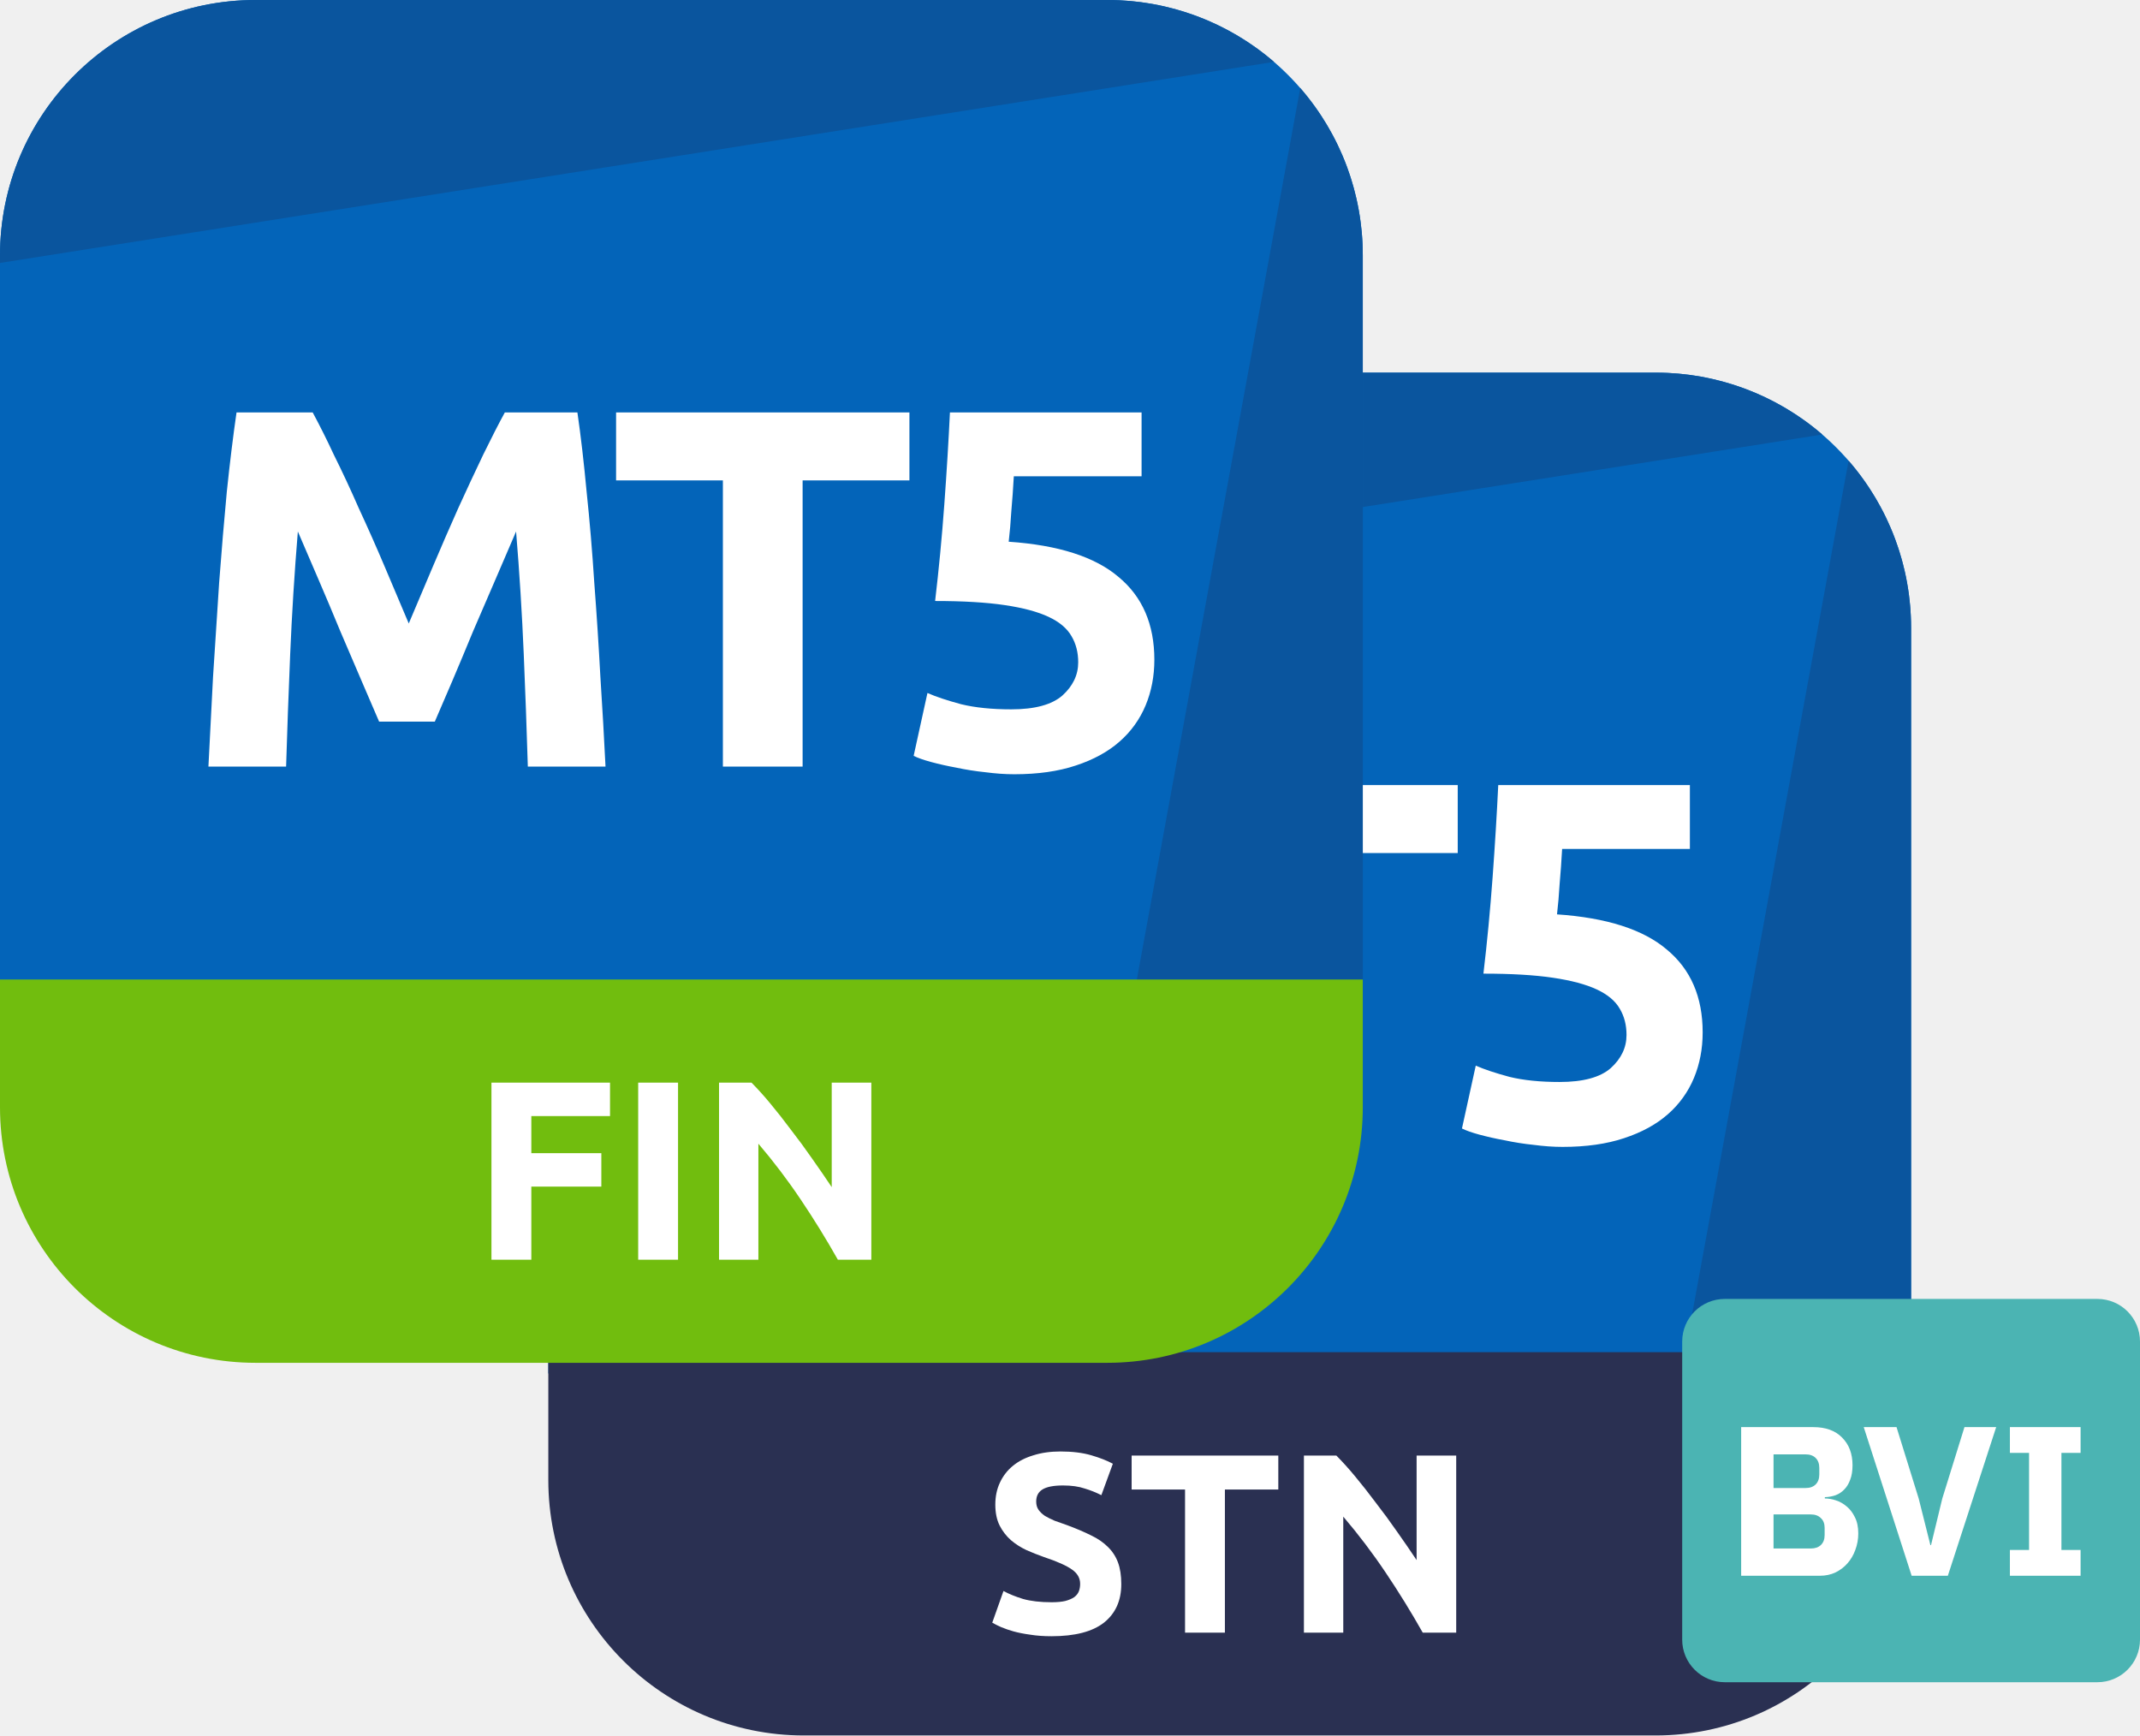
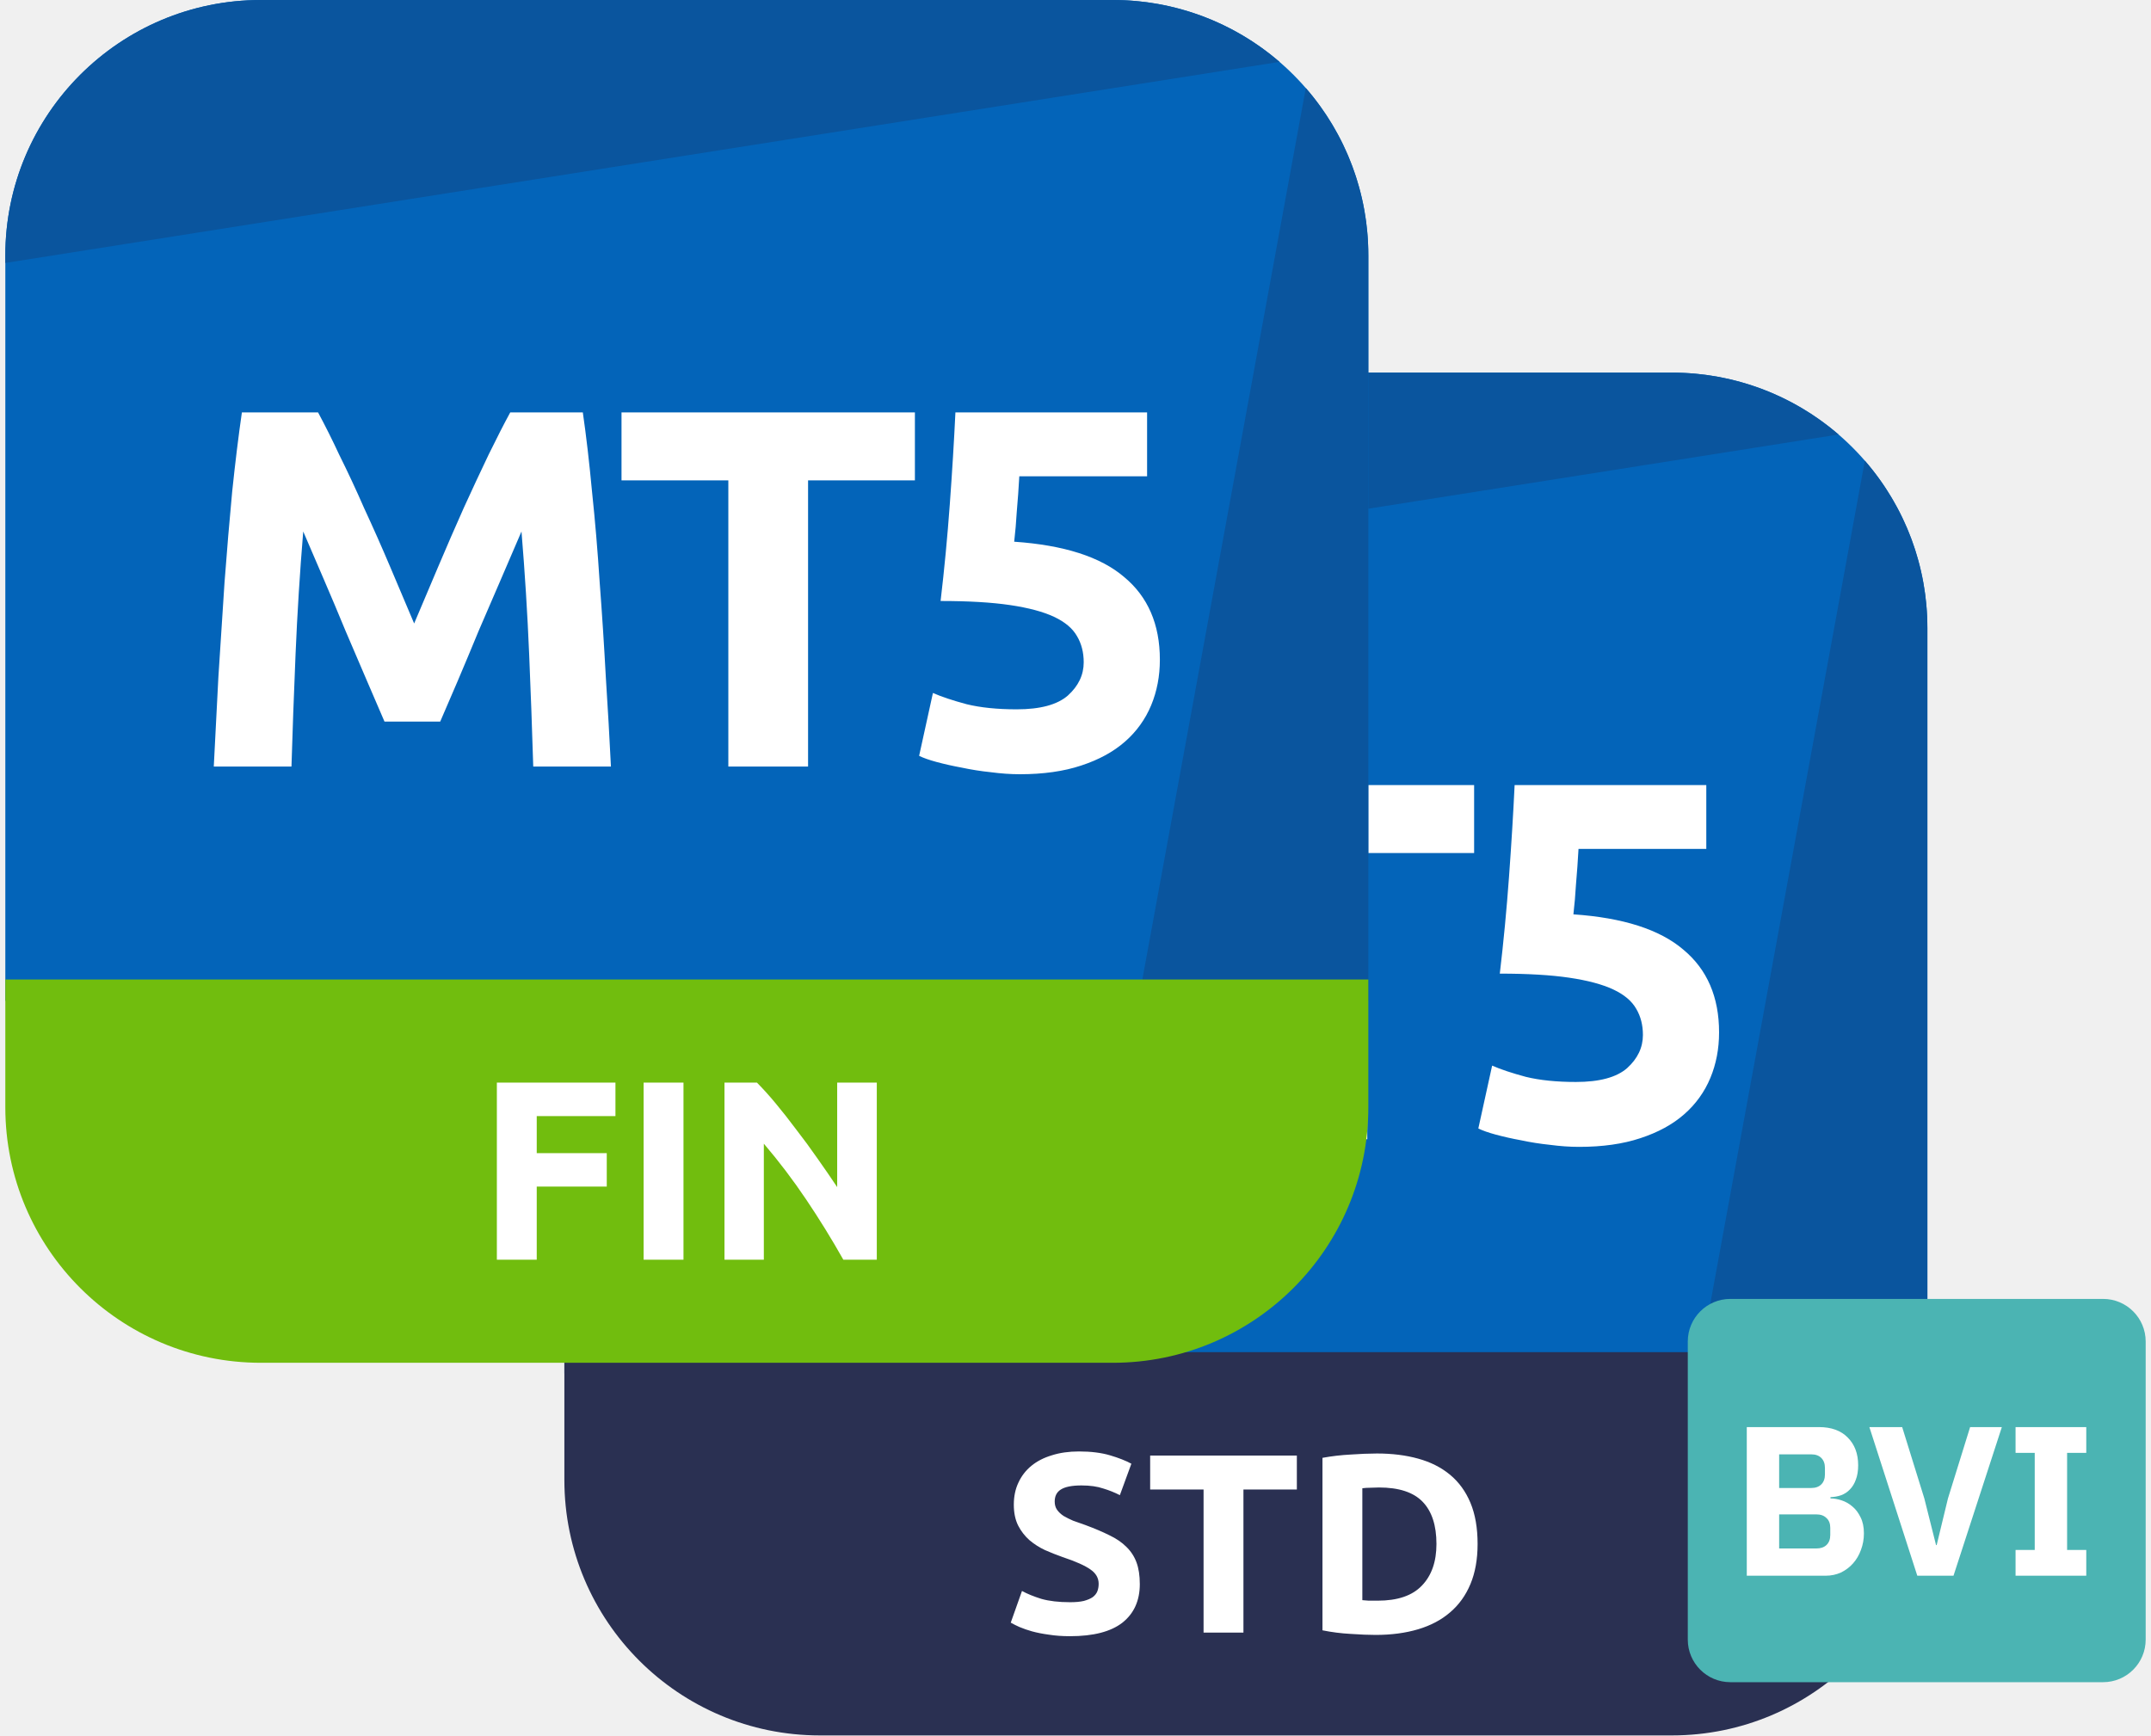
- <svg xmlns="http://www.w3.org/2000/svg" viewBox="0 0 201 163" fill="none">
-   <g clip-path="url(#prefix__clip0_29417_160612)">
-     <path d="M155.5 35h-80c-13.255 0-24 10.745-24 24v70h128V59c0-13.255-10.745-24-24-24z" fill="#0364B9" />
-     <path d="M75.5 35c-13.255 0-24 10.745-24 24v.697l119.658-18.886A23.907 23.907 0 00155.5 35h-80zM179.5 59a23.911 23.911 0 00-5.872-15.73l-15.717 85.729L179.5 129V59z" fill="#0A559E" />
-     <path d="M51.5 127h128v12c0 13.255-10.745 24-24 24h-80c-13.255 0-24-10.745-24-24v-12z" fill="#2A3052" />
-     <path d="M80.869 73.736a74.58 74.58 0 011.968 3.936 110.985 110.985 0 012.352 5.04 178.29 178.29 0 012.448 5.52l2.256 5.328 2.256-5.328c.8-1.888 1.6-3.728 2.4-5.52a295.836 295.836 0 012.352-5.04c.768-1.568 1.44-2.88 2.016-3.936h6.816c.32 2.208.608 4.688.864 7.44.288 2.72.528 5.568.72 8.544.224 2.944.416 5.904.576 8.88.192 2.976.352 5.776.48 8.4h-7.296a863.617 863.617 0 00-.384-10.56c-.16-3.808-.4-7.648-.72-11.52-.576 1.344-1.216 2.832-1.92 4.464L95.94 94.28c-.672 1.632-1.328 3.2-1.968 4.704a473.837 473.837 0 00-1.632 3.792h-5.232c-.448-1.056-.992-2.32-1.632-3.792a1038.46 1038.46 0 00-2.016-4.704 319.14 319.14 0 00-2.064-4.896c-.704-1.632-1.344-3.12-1.92-4.464-.32 3.872-.56 7.712-.72 11.52-.16 3.808-.288 7.328-.384 10.56h-7.296c.128-2.624.272-5.424.432-8.4.192-2.976.384-5.936.576-8.88.224-2.976.464-5.824.72-8.544.288-2.752.592-5.232.912-7.44h7.152zM136.918 73.736v6.384h-10.032V107h-7.488V80.12h-10.032v-6.384h27.552zM152.771 97.208c0-.928-.208-1.744-.624-2.448-.416-.736-1.136-1.344-2.16-1.824-1.024-.48-2.4-.848-4.128-1.104-1.728-.256-3.904-.384-6.528-.384.352-2.976.64-6 .864-9.072.224-3.072.4-5.952.528-8.64h18v6h-12a103.676 103.676 0 01-.24 3.36 48.105 48.105 0 01-.24 2.784c4.672.32 8.112 1.424 10.32 3.312 2.24 1.856 3.36 4.448 3.36 7.776 0 1.536-.272 2.96-.816 4.272a9.19 9.19 0 01-2.448 3.408c-1.088.96-2.464 1.712-4.128 2.256-1.632.544-3.552.816-5.76.816-.864 0-1.776-.064-2.736-.192a25.64 25.64 0 01-2.736-.432 29.177 29.177 0 01-2.352-.528c-.704-.192-1.248-.384-1.632-.576l1.296-5.904c.8.352 1.856.704 3.168 1.056 1.312.32 2.88.48 4.704.48 2.208 0 3.808-.432 4.8-1.296.992-.896 1.488-1.936 1.488-3.12zM98.765 150.488c.528 0 .96-.04 1.296-.12.352-.096.632-.216.84-.36.208-.16.352-.344.432-.552.08-.208.12-.44.12-.696 0-.544-.256-.992-.768-1.344-.512-.368-1.392-.76-2.64-1.176a23.045 23.045 0 01-1.632-.648 6.534 6.534 0 01-1.464-.936 4.678 4.678 0 01-1.056-1.368c-.272-.544-.408-1.2-.408-1.968s.144-1.456.432-2.064a4.404 4.404 0 011.224-1.584c.528-.432 1.168-.76 1.92-.984.752-.24 1.6-.36 2.544-.36 1.12 0 2.088.12 2.904.36.816.24 1.488.504 2.016.792l-1.08 2.952a9.322 9.322 0 00-1.56-.624c-.56-.192-1.24-.288-2.04-.288-.896 0-1.544.128-1.944.384-.384.24-.576.616-.576 1.128 0 .304.072.56.216.768.144.208.344.4.6.576.272.16.576.312.912.456.352.128.736.264 1.152.408.864.32 1.616.64 2.256.96.64.304 1.168.664 1.584 1.08.432.416.752.904.96 1.464.208.56.312 1.24.312 2.04 0 1.552-.544 2.76-1.632 3.624-1.088.848-2.728 1.272-4.92 1.272-.736 0-1.4-.048-1.992-.144-.592-.08-1.12-.184-1.584-.312a9.939 9.939 0 01-1.176-.408 9.642 9.642 0 01-.816-.408l1.056-2.976c.496.272 1.104.52 1.824.744.736.208 1.632.312 2.688.312zM120.065 136.712v3.192h-5.016v13.44h-3.744v-13.44h-5.016v-3.192h13.776zM133.631 153.344a83.693 83.693 0 00-3.48-5.64 57.318 57.318 0 00-3.984-5.256v10.896h-3.696v-16.632h3.048a29.325 29.325 0 011.752 1.944c.64.768 1.288 1.592 1.944 2.472a62.643 62.643 0 011.992 2.712c.656.928 1.272 1.824 1.848 2.688v-9.816h3.72v16.632h-3.144z" fill="#fff" />
+ <svg xmlns="http://www.w3.org/2000/svg" fill="none" viewBox="0 0 202 163">
+   <g clip-path="url(#a)">
+     <path fill="#0364B9" d="M157 35H77c-13.255 0-24 10.745-24 24v70h128V59c0-13.255-10.745-24-24-24Z" />
+     <path fill="#0A559E" d="M77 35c-13.255 0-24 10.745-24 24v.697l119.658-18.886A23.907 23.907 0 0 0 157 35H77ZM181 59a23.911 23.911 0 0 0-5.872-15.73l-15.717 85.729L181 129V59Z" />
+     <path fill="#2A3052" d="M53 127h128v12c0 13.255-10.745 24-24 24H77c-13.255 0-24-10.745-24-24v-12Z" />
+     <path fill="#fff" d="M82.385 73.736a74.58 74.58 0 0 1 1.968 3.936 110.985 110.985 0 0 1 2.352 5.04 178.29 178.29 0 0 1 2.448 5.52l2.255 5.328 2.257-5.328c.8-1.888 1.6-3.728 2.4-5.52a295.836 295.836 0 0 1 2.352-5.04c.767-1.568 1.44-2.88 2.016-3.936h6.816c.32 2.208.608 4.688.864 7.44.288 2.72.528 5.568.72 8.544.224 2.944.416 5.904.576 8.88.192 2.976.352 5.776.48 8.4h-7.296a863.617 863.617 0 0 0-.384-10.56c-.16-3.808-.4-7.648-.72-11.52-.576 1.344-1.216 2.832-1.92 4.464l-2.112 4.896c-.672 1.632-1.328 3.2-1.968 4.704a473.837 473.837 0 0 0-1.633 3.792h-5.231c-.448-1.056-.993-2.32-1.632-3.792a1038.46 1038.46 0 0 0-2.016-4.704 319.14 319.14 0 0 0-2.065-4.896c-.704-1.632-1.344-3.12-1.92-4.464-.32 3.872-.56 7.712-.72 11.52-.16 3.808-.288 7.328-.384 10.56h-7.296c.129-2.624.273-5.424.433-8.4.191-2.976.383-5.936.575-8.88.225-2.976.465-5.824.72-8.544.289-2.752.593-5.232.913-7.44h7.151ZM138.434 73.736v6.384h-10.032V107h-7.488V80.12h-10.032v-6.384h27.552ZM154.286 97.208c0-.928-.208-1.744-.624-2.448-.416-.736-1.136-1.344-2.16-1.824-1.024-.48-2.4-.848-4.128-1.104-1.728-.256-3.904-.384-6.528-.384.352-2.976.64-6 .864-9.072.224-3.072.4-5.952.528-8.64h18v6h-12a103.676 103.676 0 0 1-.24 3.36 48.105 48.105 0 0 1-.24 2.784c4.672.32 8.112 1.424 10.32 3.312 2.24 1.856 3.36 4.448 3.36 7.776 0 1.536-.272 2.96-.816 4.272a9.19 9.19 0 0 1-2.448 3.408c-1.088.96-2.464 1.712-4.128 2.256-1.632.544-3.552.816-5.76.816-.864 0-1.776-.064-2.736-.192a25.64 25.64 0 0 1-2.736-.432 29.177 29.177 0 0 1-2.352-.528c-.704-.192-1.248-.384-1.632-.576l1.296-5.904c.8.352 1.856.704 3.168 1.056 1.312.32 2.88.48 4.704.48 2.208 0 3.808-.432 4.8-1.296.992-.896 1.488-1.936 1.488-3.12ZM100.487 150.488c.528 0 .96-.04 1.296-.12.352-.096.632-.216.84-.36.208-.16.352-.344.432-.552.08-.208.12-.44.12-.696 0-.544-.256-.992-.768-1.344-.512-.368-1.392-.76-2.64-1.176a23.026 23.026 0 0 1-1.632-.648 6.535 6.535 0 0 1-1.464-.936 4.68 4.68 0 0 1-1.056-1.368c-.272-.544-.408-1.2-.408-1.968s.144-1.456.432-2.064a4.403 4.403 0 0 1 1.224-1.584c.528-.432 1.168-.76 1.92-.984.752-.24 1.6-.36 2.544-.36 1.12 0 2.088.12 2.904.36.816.24 1.488.504 2.016.792l-1.08 2.952a9.322 9.322 0 0 0-1.56-.624c-.56-.192-1.24-.288-2.04-.288-.896 0-1.544.128-1.944.384-.384.24-.576.616-.576 1.128 0 .304.072.56.216.768.144.208.344.4.6.576.272.16.576.312.912.456.352.128.736.264 1.152.408.864.32 1.616.64 2.256.96.64.304 1.168.664 1.584 1.08.432.416.752.904.96 1.464.208.56.312 1.24.312 2.04 0 1.552-.544 2.76-1.632 3.624-1.088.848-2.728 1.272-4.92 1.272-.736 0-1.4-.048-1.992-.144-.592-.08-1.12-.184-1.584-.312a9.934 9.934 0 0 1-1.176-.408 9.624 9.624 0 0 1-.816-.408l1.056-2.976c.496.272 1.104.52 1.824.744.736.208 1.632.312 2.688.312ZM121.787 136.712v3.192h-5.016v13.44h-3.744v-13.44h-5.016v-3.192h13.776ZM127.937 150.296c.176.016.376.032.6.048h.84c1.872 0 3.256-.472 4.152-1.416.912-.944 1.368-2.248 1.368-3.912 0-1.744-.432-3.064-1.296-3.96-.864-.896-2.232-1.344-4.104-1.344-.256 0-.52.008-.792.024-.272 0-.528.016-.768.048v10.512Zm10.824-5.28c0 1.44-.224 2.696-.672 3.768-.448 1.072-1.088 1.96-1.92 2.664-.816.704-1.816 1.232-3 1.584-1.184.352-2.512.528-3.984.528-.672 0-1.456-.032-2.352-.096a18.044 18.044 0 0 1-2.64-.336v-16.2c.864-.16 1.76-.264 2.688-.312a36.628 36.628 0 0 1 2.424-.096c1.424 0 2.712.16 3.864.48 1.168.32 2.168.824 3 1.512.832.688 1.472 1.568 1.92 2.64.448 1.072.672 2.36.672 3.864Z" />
  </g>
-   <g clip-path="url(#prefix__clip1_29417_160612)">
-     <path d="M197 122h-35a4 4 0 00-4 4v28a4 4 0 004 4h35a4 4 0 004-4v-28a4 4 0 00-4-4z" fill="#4BB4B3" />
-     <path d="M163.539 134.04h6.78c1.16 0 2.06.327 2.7.98.653.653.98 1.52.98 2.6 0 .533-.073.987-.22 1.36-.133.373-.32.68-.56.92-.227.24-.5.42-.82.54-.307.107-.64.167-1 .18v.12c.333 0 .68.06 1.04.18.373.12.713.313 1.02.58.307.253.56.587.76 1 .213.413.32.92.32 1.52 0 .547-.093 1.067-.28 1.56-.173.48-.42.9-.74 1.26s-.7.647-1.14.86c-.44.2-.92.3-1.44.3h-7.4v-13.96zm3.04 11.4h3.5c.4 0 .713-.107.94-.32.24-.227.36-.54.36-.94v-.68c0-.4-.12-.707-.36-.92-.227-.227-.54-.34-.94-.34h-3.5v3.2zm0-5.68h3.02c.4 0 .713-.113.94-.34.227-.227.34-.54.34-.94v-.6c0-.4-.113-.713-.34-.94-.227-.227-.54-.34-.94-.34h-3.02v3.16zm12.973 8.24l-4.5-13.96h3.08l2.08 6.7 1.1 4.38h.06l1.06-4.38 2.08-6.7h2.98l-4.54 13.96h-3.4zm9.228 0v-2.42h1.8v-9.12h-1.8v-2.42h6.64v2.42h-1.8v9.12h1.8V148h-6.64z" fill="#fff" />
-   </g>
-   <g clip-path="url(#prefix__clip2_29417_160612)">
-     <path d="M104 0H24C10.745 0 0 10.745 0 24v70h128V24c0-13.255-10.745-24-24-24z" fill="#0364B9" />
-     <path d="M24 0C10.745 0 0 10.745 0 24v.697L119.658 5.811A23.907 23.907 0 00104 0H24zM128 24a23.911 23.911 0 00-5.872-15.73l-15.717 85.729L128 94V24z" fill="#0A559E" />
-     <path d="M0 92h128v12c0 13.255-10.745 24-24 24H24c-13.255 0-24-10.745-24-24V92z" fill="#71BD0E" />
-     <path d="M29.369 38.736a74.58 74.58 0 011.968 3.936 110.985 110.985 0 012.352 5.04 178.29 178.29 0 012.448 5.52l2.256 5.328 2.256-5.328c.8-1.888 1.6-3.728 2.4-5.52a295.836 295.836 0 012.352-5.04c.768-1.568 1.44-2.88 2.016-3.936h6.816c.32 2.208.608 4.688.864 7.44.288 2.72.528 5.568.72 8.544.224 2.944.416 5.904.576 8.88.192 2.976.352 5.776.48 8.4h-7.296a863.617 863.617 0 00-.384-10.56c-.16-3.808-.4-7.648-.72-11.52-.576 1.344-1.216 2.832-1.92 4.464L44.44 59.28c-.672 1.632-1.328 3.2-1.968 4.704a473.837 473.837 0 00-1.632 3.792h-5.232c-.448-1.056-.992-2.32-1.632-3.792a1038.46 1038.46 0 00-2.016-4.704 319.14 319.14 0 00-2.064-4.896c-.704-1.632-1.344-3.12-1.92-4.464-.32 3.872-.56 7.712-.72 11.52-.16 3.808-.288 7.328-.384 10.56h-7.296c.128-2.624.272-5.424.432-8.4.192-2.976.384-5.936.576-8.88.224-2.976.464-5.824.72-8.544.288-2.752.592-5.232.912-7.44h7.152zM85.418 38.736v6.384H75.386V72h-7.488V45.12H57.866v-6.384h27.552zM101.271 62.208c0-.928-.208-1.744-.624-2.448-.416-.736-1.136-1.344-2.16-1.824-1.024-.48-2.4-.848-4.128-1.104-1.728-.256-3.904-.384-6.528-.384.352-2.976.64-6 .864-9.072.224-3.072.4-5.952.528-8.64h18v6h-12a103.676 103.676 0 01-.24 3.36 48.105 48.105 0 01-.24 2.784c4.672.32 8.112 1.424 10.32 3.312 2.24 1.856 3.36 4.448 3.36 7.776 0 1.536-.272 2.96-.816 4.272a9.19 9.19 0 01-2.448 3.408c-1.088.96-2.464 1.712-4.128 2.256-1.632.544-3.552.816-5.76.816-.864 0-1.776-.064-2.736-.192a25.64 25.64 0 01-2.736-.432 29.177 29.177 0 01-2.352-.528c-.704-.192-1.248-.384-1.632-.576l1.296-5.904c.8.352 1.856.704 3.168 1.056 1.312.32 2.88.48 4.704.48 2.208 0 3.808-.432 4.8-1.296.992-.896 1.488-1.936 1.488-3.12zM46.16 118.316v-16.632h11.137v3.144h-7.392v3.48h6.576v3.144h-6.576v6.864H46.16zM59.942 101.684h3.744v16.632h-3.744v-16.632zM78.696 118.316a83.693 83.693 0 00-3.48-5.64 57.318 57.318 0 00-3.984-5.256v10.896h-3.696v-16.632h3.048a29.325 29.325 0 011.752 1.944c.64.768 1.288 1.592 1.944 2.472a62.643 62.643 0 011.992 2.712c.656.928 1.272 1.824 1.848 2.688v-9.816h3.72v16.632h-3.144z" fill="#fff" />
+   <rect width="43" height="36" x="158.5" y="122" fill="#4BB4B3" rx="4" />
+   <path fill="#fff" d="M164.04 134.04h6.78c1.16 0 2.06.327 2.7.98.653.653.98 1.52.98 2.6 0 .533-.073.987-.22 1.36-.133.373-.32.68-.56.92-.227.24-.5.42-.82.54-.307.107-.64.167-1 .18v.12c.333 0 .68.06 1.04.18.373.12.713.313 1.02.58.307.253.56.587.76 1 .213.413.32.92.32 1.52 0 .547-.093 1.067-.28 1.56-.173.48-.42.9-.74 1.26s-.7.647-1.14.86c-.44.2-.92.3-1.44.3h-7.4v-13.96Zm3.04 11.4h3.5c.4 0 .713-.107.94-.32.24-.227.36-.54.36-.94v-.68c0-.4-.12-.707-.36-.92-.227-.227-.54-.34-.94-.34h-3.5v3.2Zm0-5.68h3.02c.4 0 .713-.113.94-.34.227-.227.34-.54.34-.94v-.6c0-.4-.113-.713-.34-.94-.227-.227-.54-.34-.94-.34h-3.02v3.16Zm12.973 8.24-4.5-13.96h3.08l2.08 6.7 1.1 4.38h.06l1.06-4.38 2.08-6.7h2.98l-4.54 13.96h-3.4Zm9.228 0v-2.42h1.8v-9.12h-1.8v-2.42h6.64v2.42h-1.8v9.12h1.8V148h-6.64Z" />
+   <g clip-path="url(#b)">
+     <path fill="#0364B9" d="M104.5 0h-80C11.245 0 .5 10.745.5 24v70h128V24c0-13.255-10.745-24-24-24Z" />
+     <path fill="#0A559E" d="M24.5 0C11.245 0 .5 10.745.5 24v.697L120.158 5.811A23.907 23.907 0 0 0 104.5 0h-80ZM128.5 24a23.911 23.911 0 0 0-5.872-15.73l-15.717 85.729L128.5 94V24Z" />
+     <path fill="#71BD0E" d="M.5 92h128v12c0 13.255-10.745 24-24 24h-80c-13.255 0-24-10.745-24-24V92Z" />
+     <path fill="#fff" d="M29.869 38.736a74.58 74.58 0 0 1 1.968 3.936 110.985 110.985 0 0 1 2.352 5.04 178.29 178.29 0 0 1 2.448 5.52l2.256 5.328 2.256-5.328c.8-1.888 1.6-3.728 2.4-5.52a295.836 295.836 0 0 1 2.352-5.04c.768-1.568 1.44-2.88 2.016-3.936h6.816c.32 2.208.608 4.688.864 7.44.288 2.72.528 5.568.72 8.544.224 2.944.416 5.904.576 8.88.192 2.976.352 5.776.48 8.4h-7.296a863.617 863.617 0 0 0-.384-10.56c-.16-3.808-.4-7.648-.72-11.52-.576 1.344-1.216 2.832-1.92 4.464L44.94 59.28c-.672 1.632-1.328 3.2-1.968 4.704a473.837 473.837 0 0 0-1.632 3.792h-5.232c-.448-1.056-.992-2.32-1.632-3.792a1038.46 1038.46 0 0 0-2.016-4.704 319.14 319.14 0 0 0-2.064-4.896c-.704-1.632-1.344-3.12-1.92-4.464-.32 3.872-.56 7.712-.72 11.52-.16 3.808-.288 7.328-.384 10.56h-7.296c.128-2.624.272-5.424.432-8.4.192-2.976.384-5.936.576-8.88.224-2.976.464-5.824.72-8.544.288-2.752.592-5.232.912-7.44h7.152ZM85.918 38.736v6.384H75.886V72h-7.488V45.12H58.366v-6.384h27.552ZM101.771 62.208c0-.928-.208-1.744-.624-2.448-.416-.736-1.136-1.344-2.16-1.824-1.024-.48-2.4-.848-4.128-1.104-1.728-.256-3.904-.384-6.528-.384.352-2.976.64-6 .864-9.072.224-3.072.4-5.952.528-8.64h18v6h-12a103.676 103.676 0 0 1-.24 3.36 48.105 48.105 0 0 1-.24 2.784c4.672.32 8.112 1.424 10.32 3.312 2.24 1.856 3.36 4.448 3.36 7.776 0 1.536-.272 2.96-.816 4.272a9.19 9.19 0 0 1-2.448 3.408c-1.088.96-2.464 1.712-4.128 2.256-1.632.544-3.552.816-5.76.816-.864 0-1.776-.064-2.736-.192a25.64 25.64 0 0 1-2.736-.432 29.177 29.177 0 0 1-2.352-.528c-.704-.192-1.248-.384-1.632-.576l1.296-5.904c.8.352 1.856.704 3.168 1.056 1.312.32 2.88.48 4.704.48 2.208 0 3.808-.432 4.8-1.296.992-.896 1.488-1.936 1.488-3.12ZM46.66 118.316v-16.632h11.137v3.144h-7.392v3.48h6.576v3.144h-6.576v6.864H46.66ZM60.442 101.684h3.744v16.632h-3.744v-16.632ZM79.196 118.316a83.693 83.693 0 0 0-3.48-5.64 57.318 57.318 0 0 0-3.984-5.256v10.896h-3.696v-16.632h3.048a29.325 29.325 0 0 1 1.752 1.944c.64.768 1.288 1.592 1.944 2.472a62.643 62.643 0 0 1 1.992 2.712c.656.928 1.272 1.824 1.848 2.688v-9.816h3.72v16.632h-3.144Z" />
  </g>
  <defs>
-     <clipPath id="prefix__clip0_29417_160612">
-       <path fill="#fff" transform="translate(51.5 35)" d="M0 0h128v128H0z" />
+     <clipPath id="a">
+       <path fill="#fff" d="M53 35h128v128H53z" />
    </clipPath>
-     <clipPath id="prefix__clip1_29417_160612">
-       <path fill="#fff" transform="translate(158 122)" d="M0 0h43v36H0z" />
-     </clipPath>
-     <clipPath id="prefix__clip2_29417_160612">
-       <path fill="#fff" d="M0 0h128v128H0z" />
+     <clipPath id="b">
+       <path fill="#fff" d="M.5 0h128v128H.5z" />
    </clipPath>
  </defs>
</svg>
